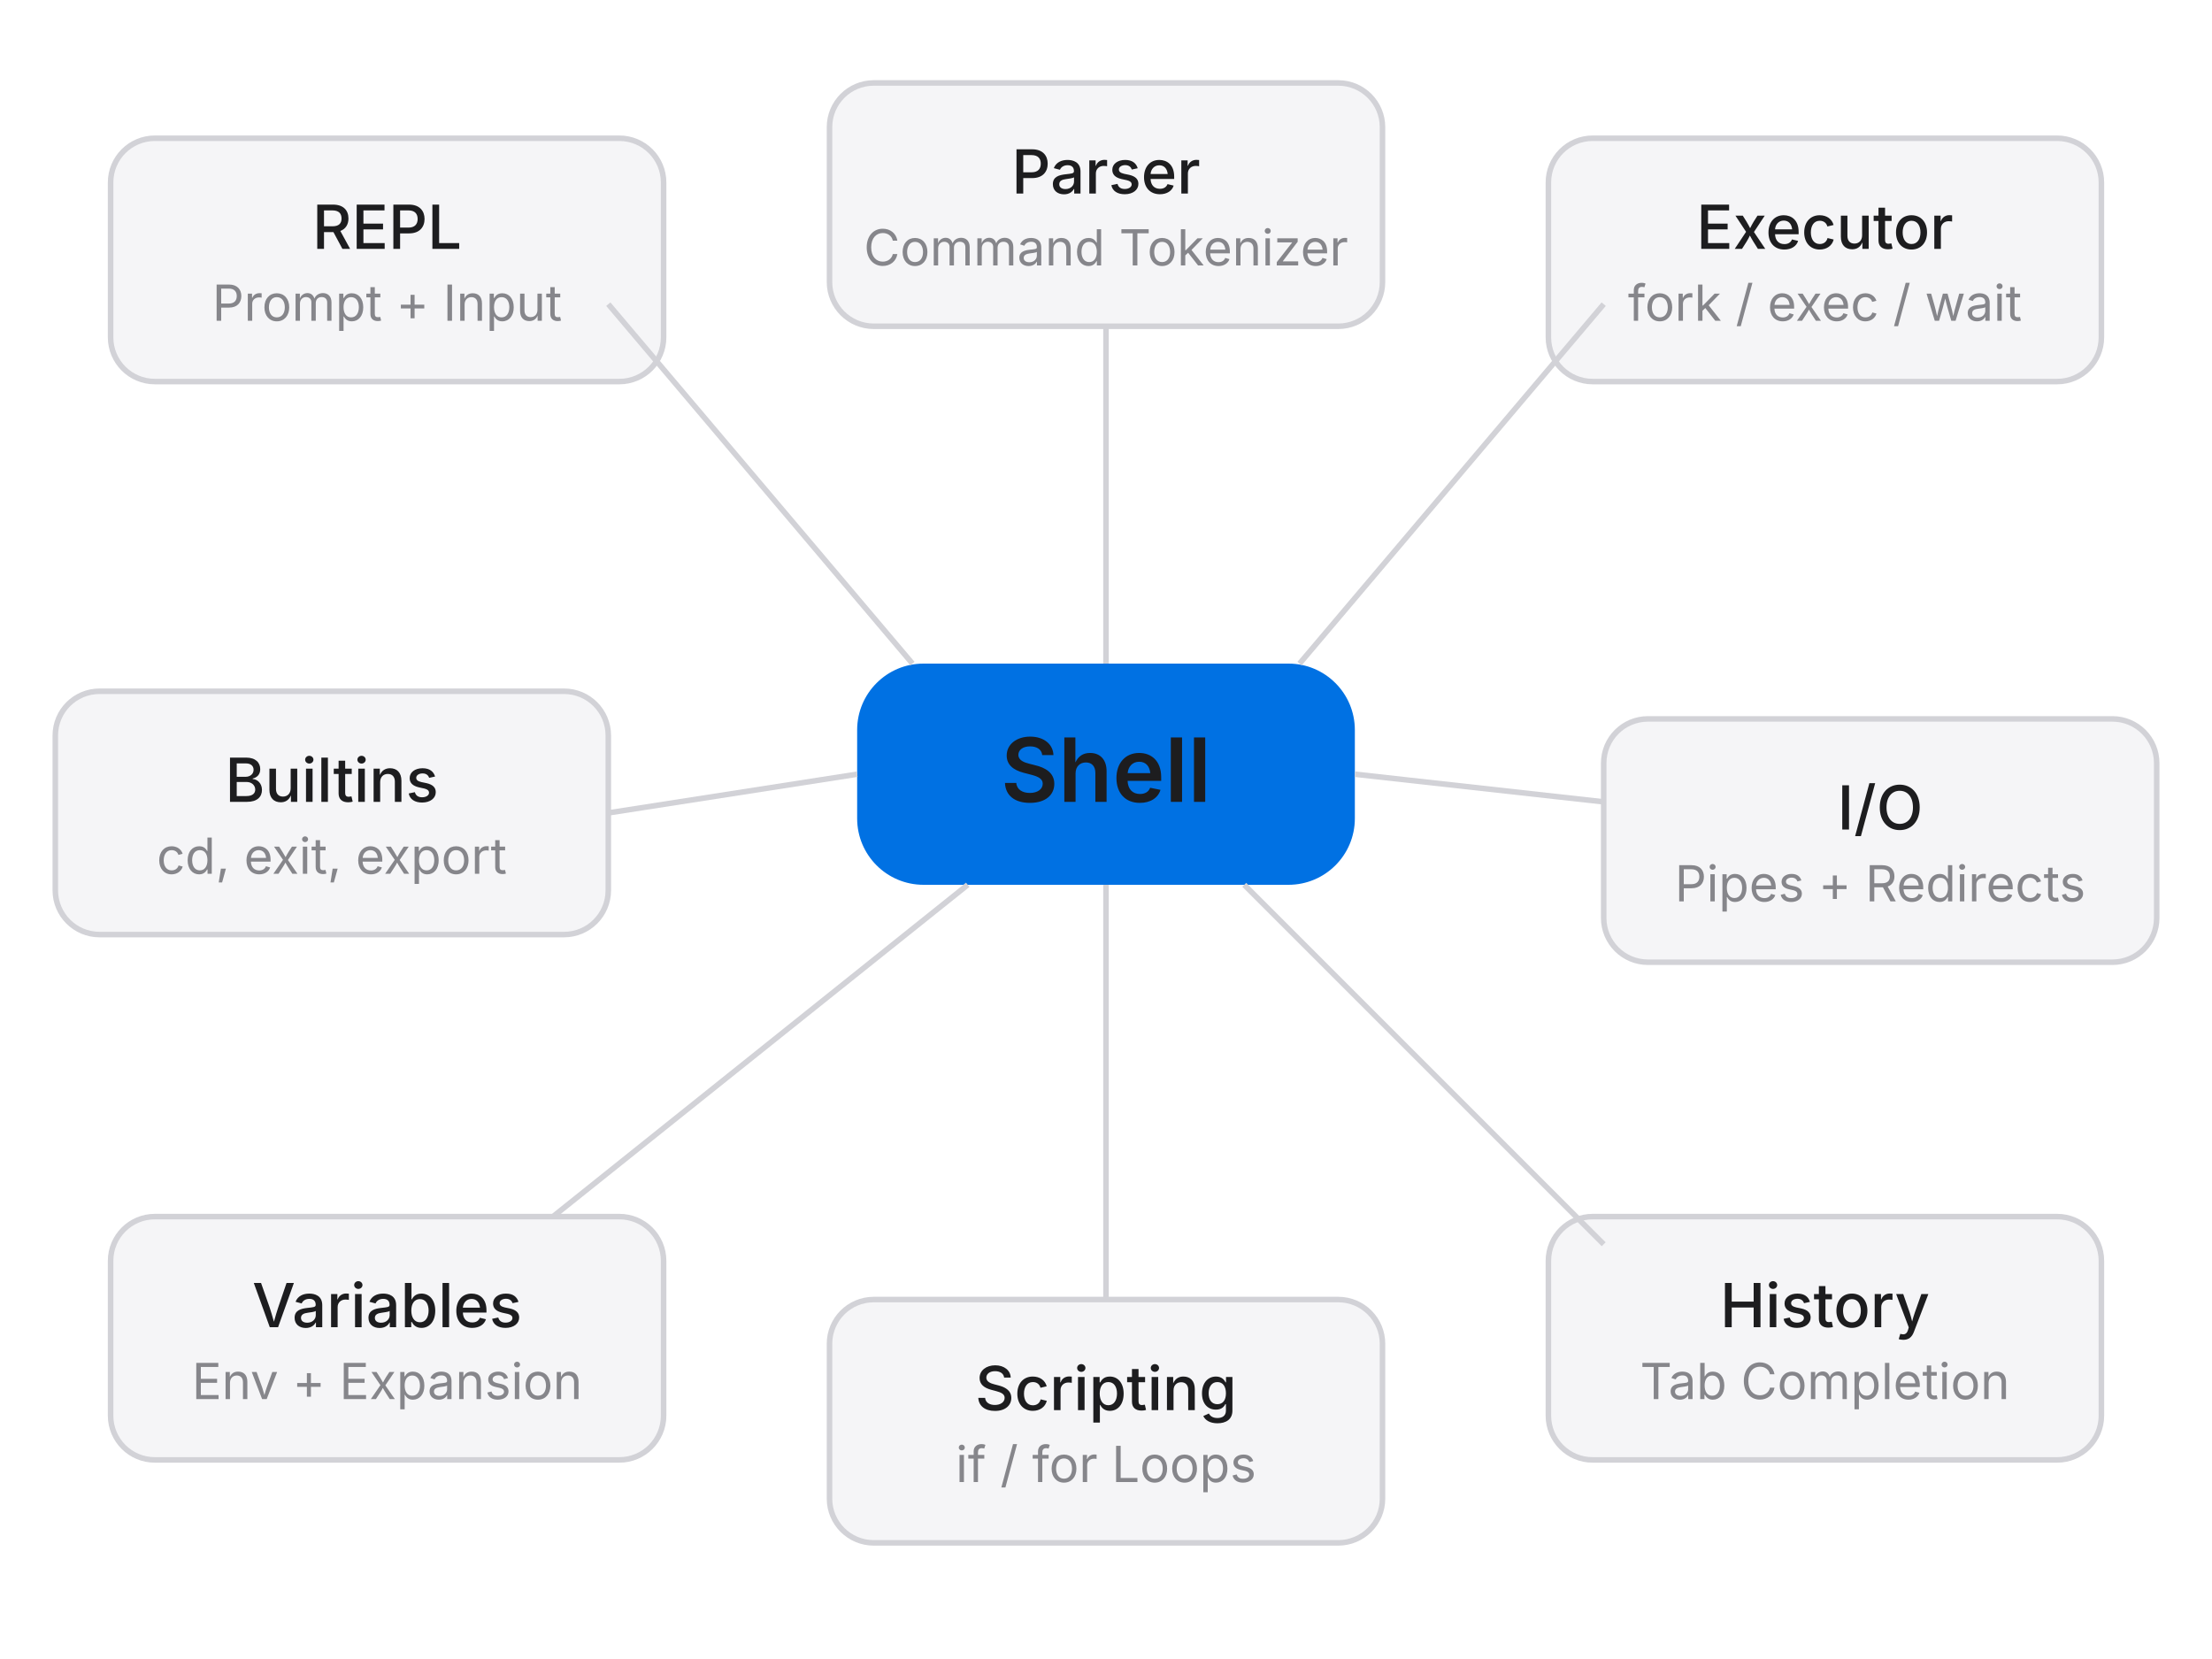
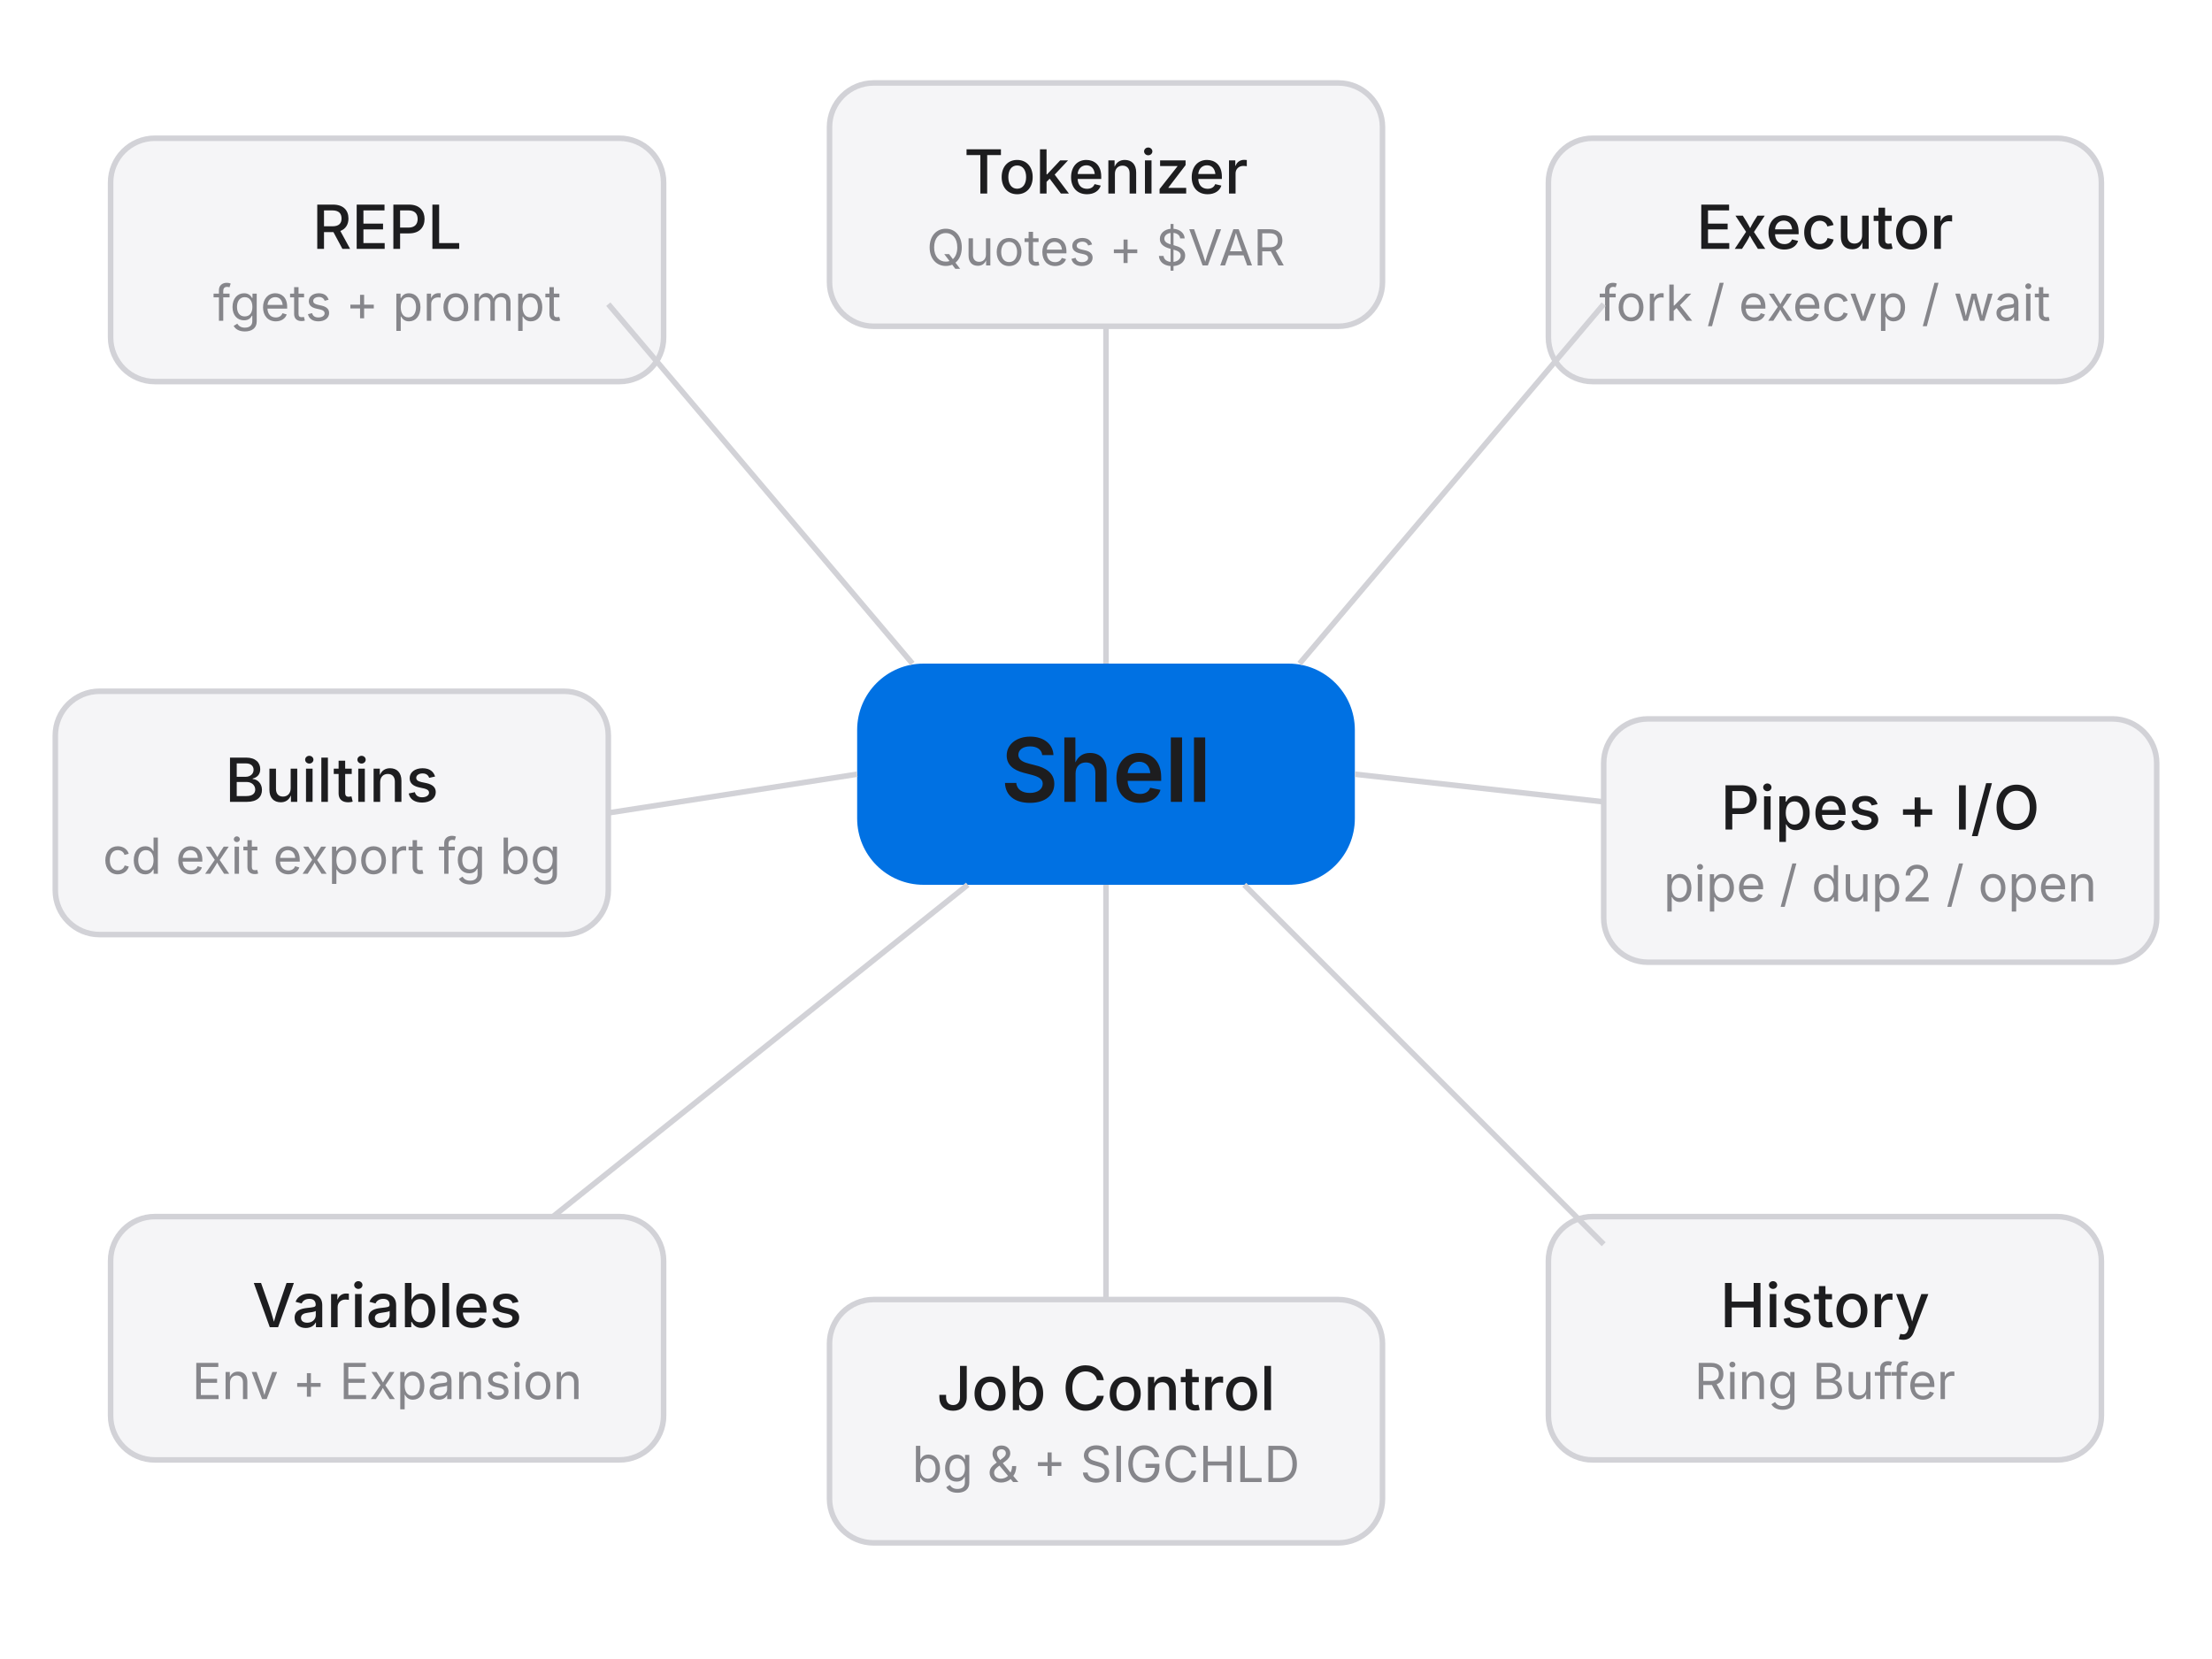
<svg xmlns="http://www.w3.org/2000/svg" viewBox="0 0 400 300" width="400" height="300">
  <style>
    text { font-family: -apple-system, BlinkMacSystemFont, sans-serif; }
    .title { font-size: 16px; font-weight: 600; fill: #1d1d1f; }
    .label { font-size: 11px; font-weight: 500; fill: #1d1d1f; }
    .sub { font-size: 9px; fill: #86868b; }
    .node { fill: #f5f5f7; stroke: #d2d2d7; stroke-width: 1; rx: 8; }
    .center { fill: #0071e3; rx: 12; }
    .line { stroke: #d2d2d7; stroke-width: 1; fill: none; }
  </style>
  <rect width="400" height="300" fill="white" />
  <rect class="center" x="155" y="120" width="90" height="40" />
  <text x="200" y="145" text-anchor="middle" fill="white" class="title">Shell</text>
  <rect class="node" x="20" y="25" width="100" height="44" />
  <text x="70" y="45" text-anchor="middle" class="label">REPL</text>
-   <text x="70" y="58" text-anchor="middle" class="sub">Prompt + Input</text>
+   <text x="70" y="58" text-anchor="middle" class="sub">fgets + prompt</text>
  <line class="line" x1="110" y1="55" x2="165" y2="120" />
  <rect class="node" x="150" y="15" width="100" height="44" />
-   <text x="200" y="35" text-anchor="middle" class="label">Parser</text>
-   <text x="200" y="48" text-anchor="middle" class="sub">Command Tokenizer</text>
+   <text x="200" y="35" text-anchor="middle" class="label">Tokenizer</text>
+   <text x="200" y="48" text-anchor="middle" class="sub">Quotes + $VAR</text>
  <line class="line" x1="200" y1="59" x2="200" y2="120" />
  <rect class="node" x="280" y="25" width="100" height="44" />
  <text x="330" y="45" text-anchor="middle" class="label">Executor</text>
-   <text x="330" y="58" text-anchor="middle" class="sub">fork / exec / wait</text>
+   <text x="330" y="58" text-anchor="middle" class="sub">fork / execvp / wait</text>
  <line class="line" x1="290" y1="55" x2="235" y2="120" />
  <rect class="node" x="290" y="130" width="100" height="44" />
-   <text x="340" y="150" text-anchor="middle" class="label">I/O</text>
-   <text x="340" y="163" text-anchor="middle" class="sub">Pipes + Redirects</text>
+   <text x="340" y="150" text-anchor="middle" class="label">Pipes + I/O</text>
+   <text x="340" y="163" text-anchor="middle" class="sub">pipe / dup2 / open</text>
  <line class="line" x1="245" y1="140" x2="290" y2="145" />
  <rect class="node" x="10" y="125" width="100" height="44" />
  <text x="60" y="145" text-anchor="middle" class="label">Builtins</text>
-   <text x="60" y="158" text-anchor="middle" class="sub">cd, exit, export</text>
+   <text x="60" y="158" text-anchor="middle" class="sub">cd exit export fg bg</text>
  <line class="line" x1="110" y1="147" x2="155" y2="140" />
  <rect class="node" x="20" y="220" width="100" height="44" />
  <text x="70" y="240" text-anchor="middle" class="label">Variables</text>
  <text x="70" y="253" text-anchor="middle" class="sub">Env + Expansion</text>
  <line class="line" x1="100" y1="220" x2="175" y2="160" />
  <rect class="node" x="150" y="235" width="100" height="44" />
-   <text x="200" y="255" text-anchor="middle" class="label">Scripting</text>
-   <text x="200" y="268" text-anchor="middle" class="sub">if / for Loops</text>
+   <text x="200" y="255" text-anchor="middle" class="label">Job Control</text>
+   <text x="200" y="268" text-anchor="middle" class="sub">bg &amp; + SIGCHLD</text>
  <line class="line" x1="200" y1="235" x2="200" y2="160" />
  <rect class="node" x="280" y="220" width="100" height="44" />
  <text x="330" y="240" text-anchor="middle" class="label">History</text>
-   <text x="330" y="253" text-anchor="middle" class="sub">Tab Completion</text>
+   <text x="330" y="253" text-anchor="middle" class="sub">Ring Buffer</text>
  <line class="line" x1="290" y1="225" x2="225" y2="160" />
</svg>
